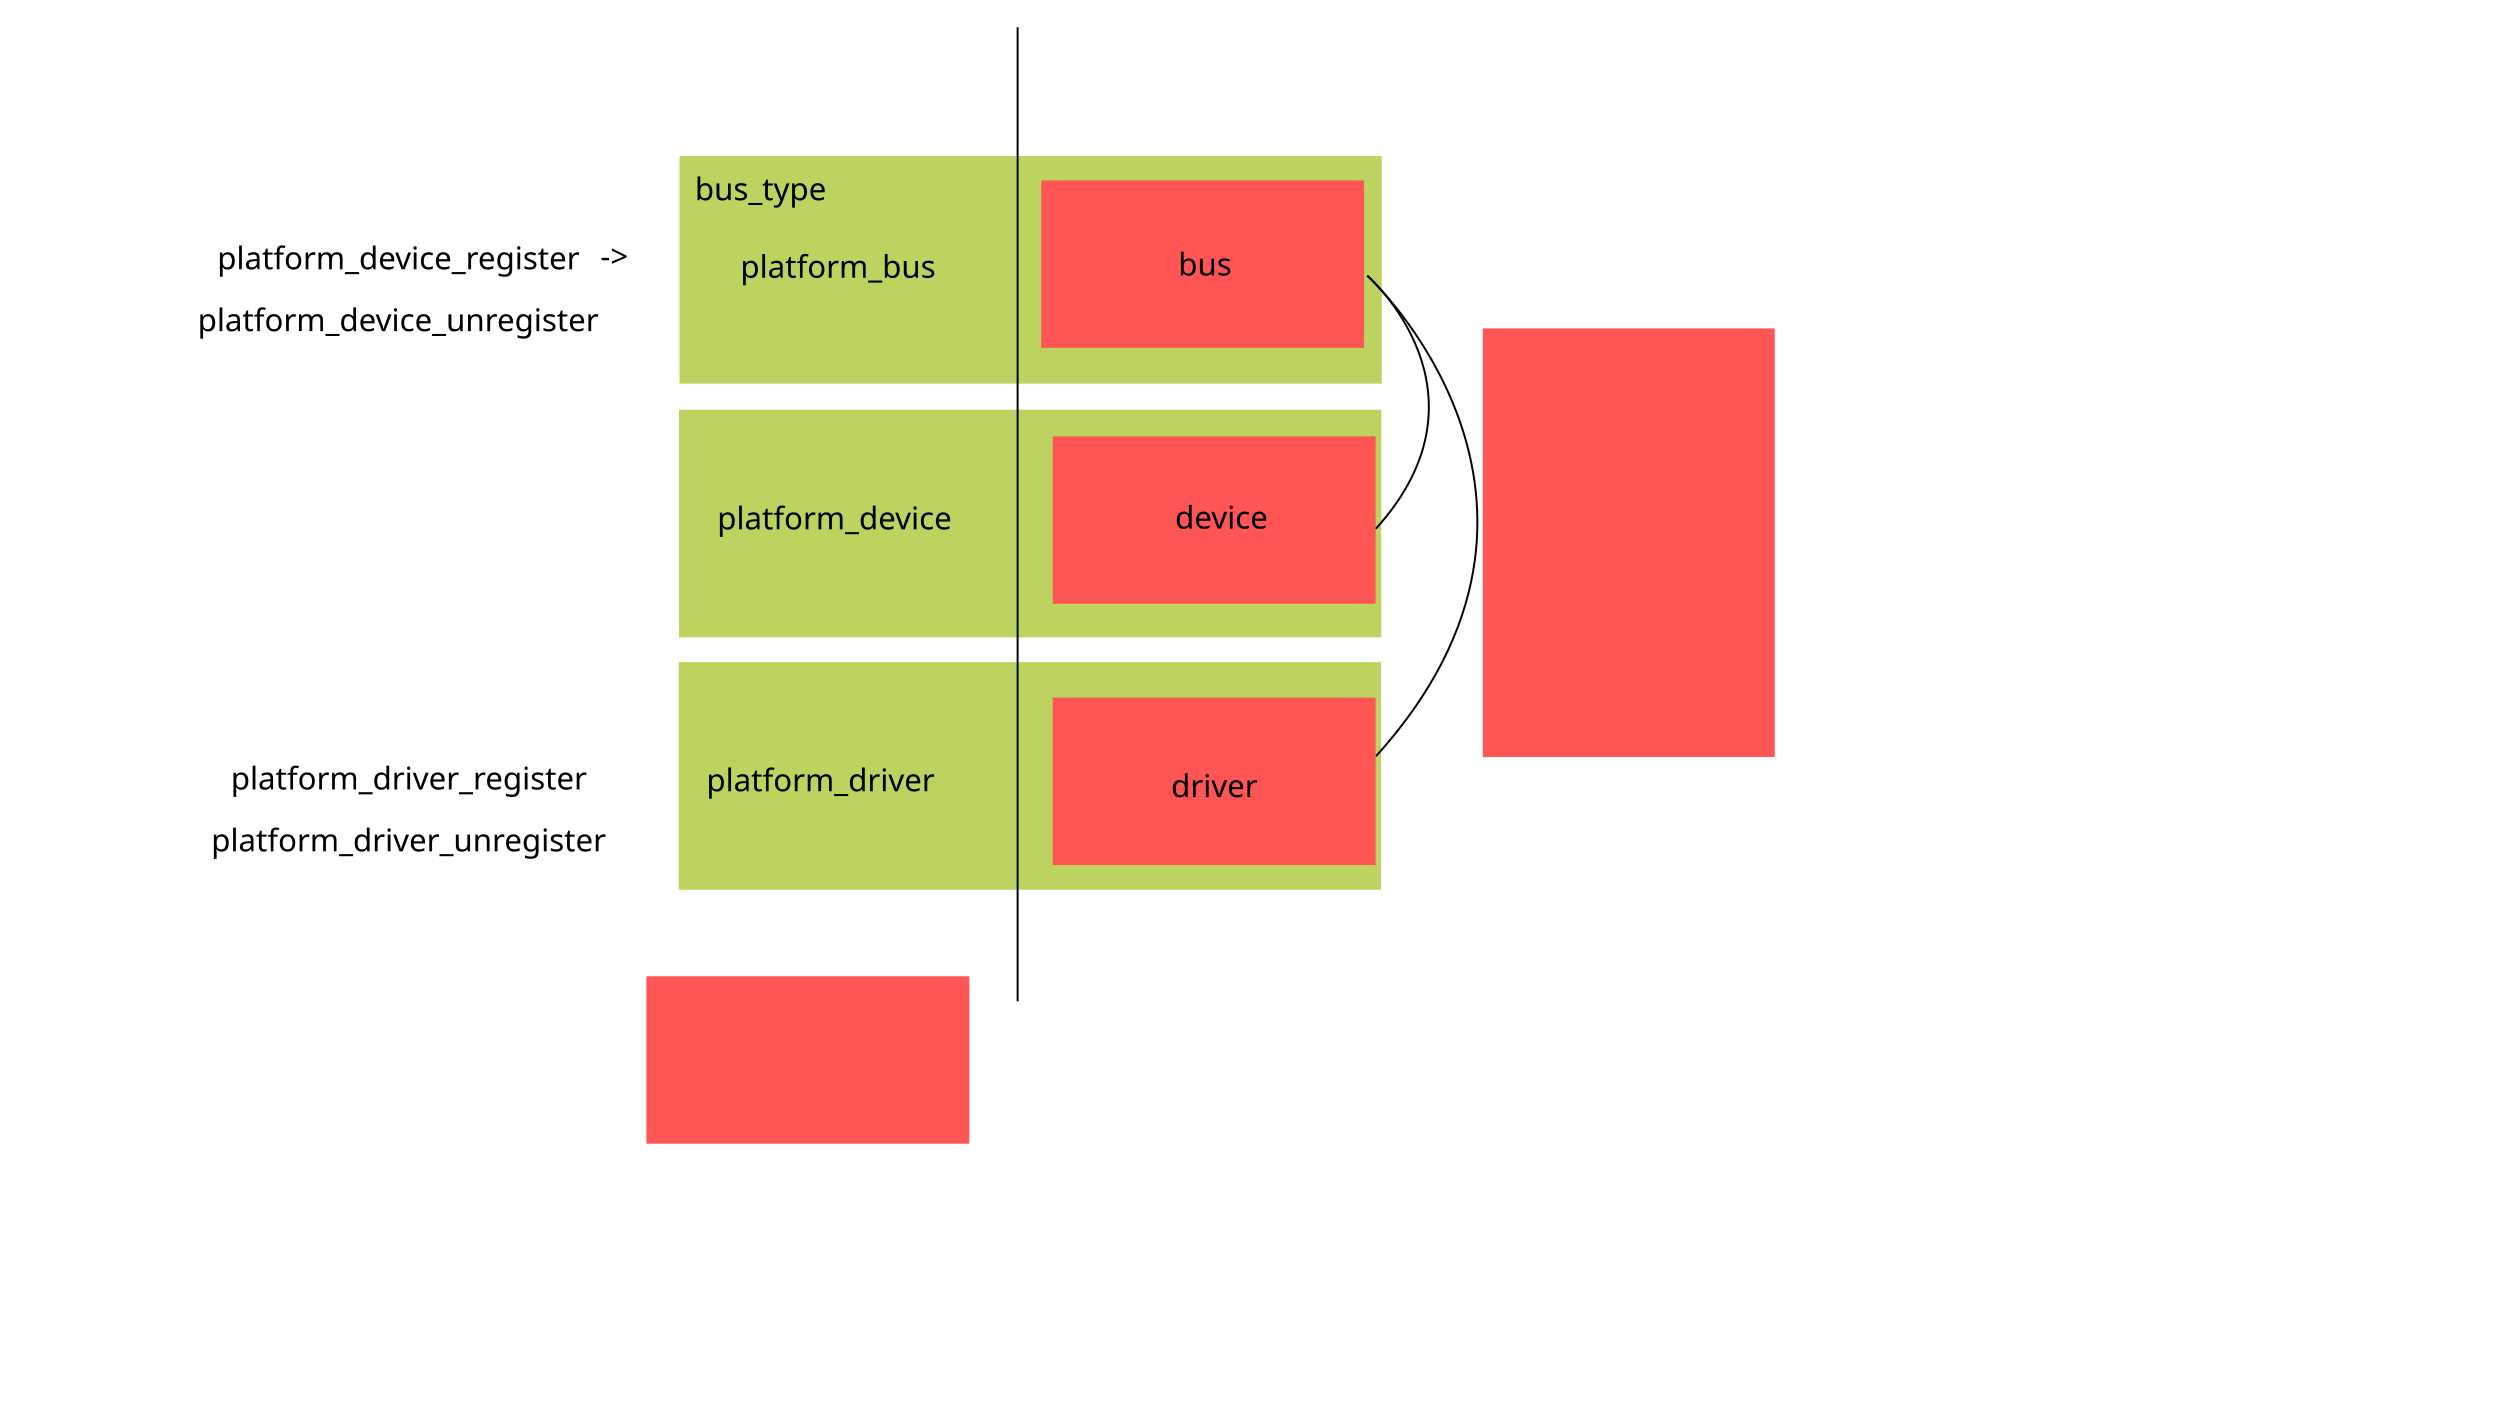
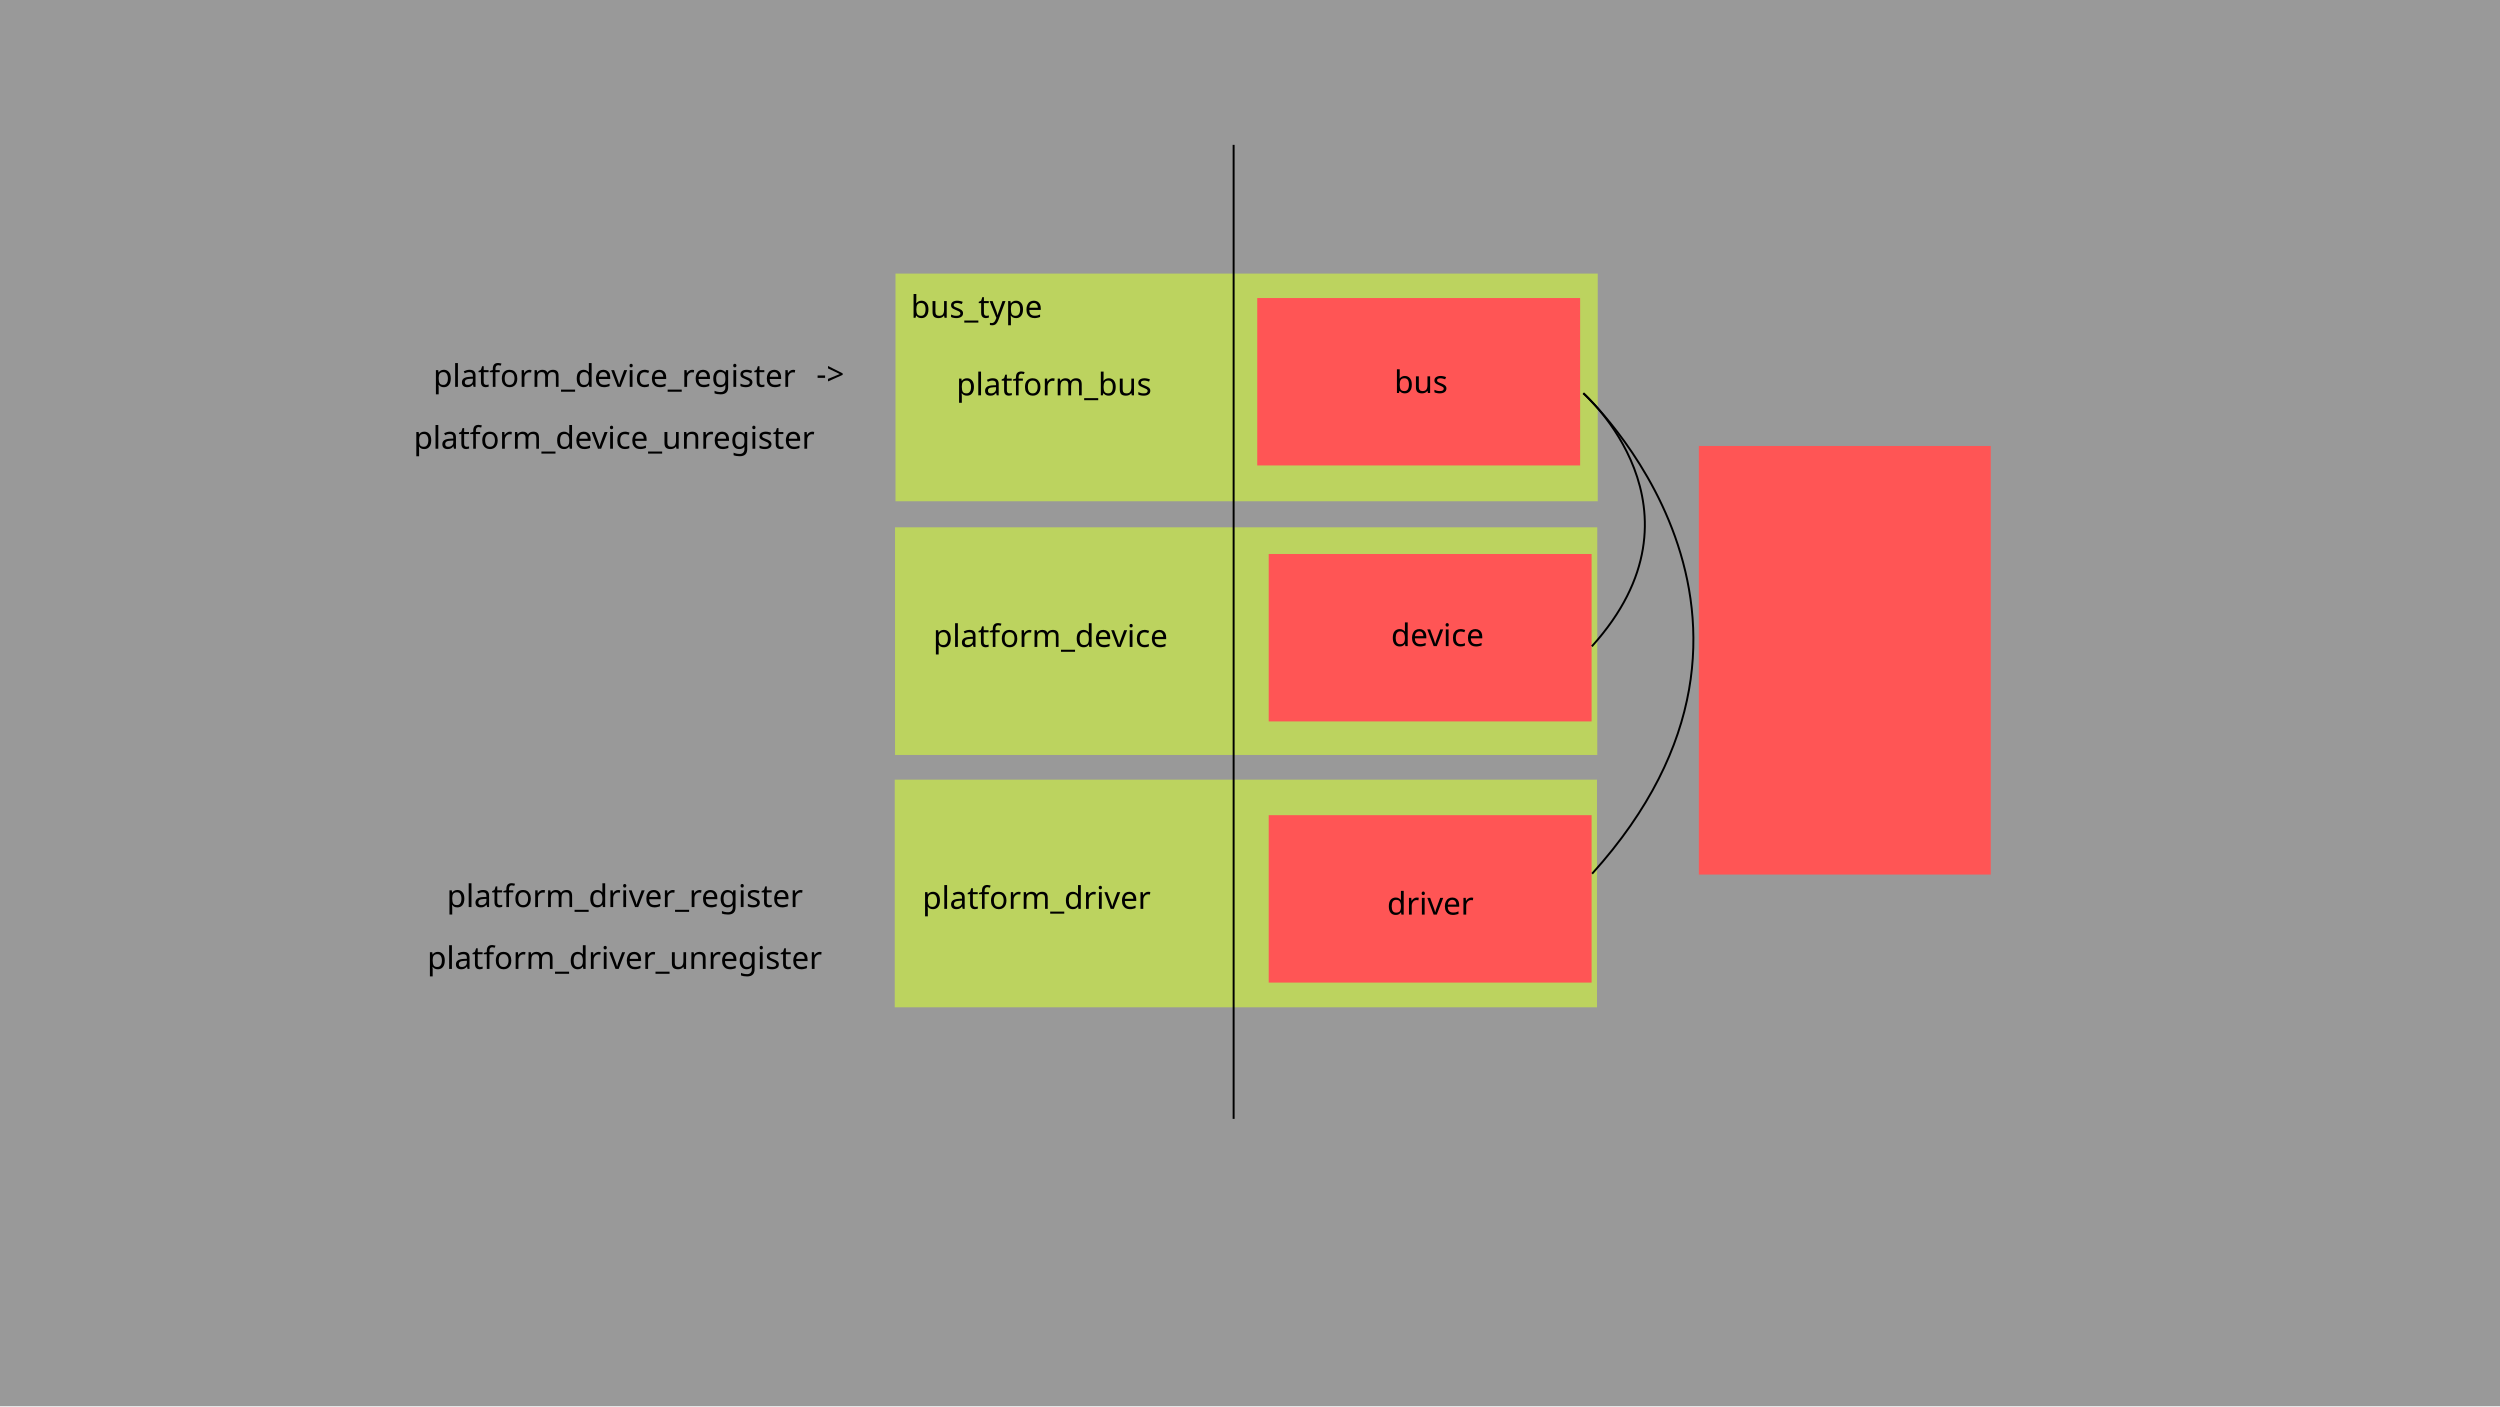
<svg xmlns="http://www.w3.org/2000/svg" width="1280" height="720" viewBox="0 0 338.667 190.5" version="1.1" id="svg5">
  <defs id="defs2" />
  <g id="layer1">
-     <rect style="fill:#bcd35f;stroke-width:2" id="rect46504" width="95.129" height="30.841" x="92.048" y="21.134" />
-     <rect style="fill:#bcd35f;stroke-width:2" id="rect46504-9" width="95.129" height="30.841" x="91.984" y="55.504" />
-     <rect style="fill:#bcd35f;stroke-width:2" id="rect46504-7" width="95.129" height="30.841" x="91.946" y="89.688" />
-     <rect style="fill:#ff5555;stroke-width:0.887" id="rect31-37" width="43.74" height="22.68" x="141.051" y="24.445" />
-     <rect style="fill:#ff5555;stroke-width:0.887" id="rect31-6" width="43.74" height="22.68" x="142.605" y="59.12" />
-     <rect style="fill:#ff5555;stroke-width:1.349" id="rect31-6-6" width="39.547" height="58.06" x="200.872" y="44.487" />
-     <rect style="fill:#ff5555;stroke-width:0.887" id="rect31-7" width="43.74" height="22.68" x="142.605" y="94.5" />
-     <rect style="fill:#ff5555;stroke-width:0.887" id="rect31-35" width="43.74" height="22.68" x="87.57" y="132.255" />
-     <text xml:space="preserve" style="font-size:4.233px;line-height:1.25;font-family:sans-serif;stroke-width:0.265" x="95.695" y="107.186" id="text5496">
-       <tspan id="tspan5494" style="stroke-width:0.265" x="95.695" y="107.186">platform_driver</tspan>
+     <rect style="fill:#999999;stroke-width:1.674;stroke-dasharray:40.183, 40.183" id="rect152" width="338.667" height="190.5" x="0" y="-8.8817842e-16" />
+     <rect style="fill:#bcd35f;stroke-width:2" id="rect46504" width="95.129" height="30.841" x="121.311" y="37.062" />
+     <rect style="fill:#bcd35f;stroke-width:2" id="rect46504-9" width="95.129" height="30.841" x="121.247" y="71.432" />
+     <rect style="fill:#bcd35f;stroke-width:2" id="rect46504-7" width="95.129" height="30.841" x="121.209" y="105.616" />
+     <rect style="fill:#ff5555;stroke-width:0.887" id="rect31-37" width="43.74" height="22.68" x="170.314" y="40.373" />
+     <rect style="fill:#ff5555;stroke-width:0.887" id="rect31-6" width="43.74" height="22.68" x="171.868" y="75.048" />
+     <rect style="fill:#ff5555;stroke-width:1.349" id="rect31-6-6" width="39.547" height="58.06" x="230.135" y="60.415" />
+     <rect style="fill:#ff5555;stroke-width:0.887" id="rect31-7" width="43.74" height="22.68" x="171.868" y="110.428" />
+     <text xml:space="preserve" style="font-size:4.233px;line-height:1.25;font-family:sans-serif;stroke-width:0.265" x="124.958" y="123.114" id="text5496">
+       <tspan id="tspan5494" style="stroke-width:0.265" x="124.958" y="123.114">platform_driver</tspan>
    </text>
-     <text xml:space="preserve" style="font-size:4.233px;line-height:1.25;font-family:sans-serif;stroke-width:0.265" x="97.159" y="71.712" id="text5496-6">
-       <tspan id="tspan5494-2" style="stroke-width:0.265" x="97.159" y="71.712">platform_device</tspan>
-       <tspan style="stroke-width:0.265" x="97.159" y="77.004" id="tspan10285" />
+     <text xml:space="preserve" style="font-size:4.233px;line-height:1.25;font-family:sans-serif;stroke-width:0.265" x="126.422" y="87.64" id="text5496-6">
+       <tspan id="tspan5494-2" style="stroke-width:0.265" x="126.422" y="87.64">platform_device</tspan>
+       <tspan style="stroke-width:0.265" x="126.422" y="92.932" id="tspan10285" />
    </text>
-     <text xml:space="preserve" style="font-size:4.233px;line-height:1.25;font-family:sans-serif;stroke-width:0.265" x="159.182" y="71.606" id="text5496-6-9">
-       <tspan style="stroke-width:0.265" x="159.182" y="71.606" id="tspan11358">device</tspan>
-       <tspan style="stroke-width:0.265" x="159.182" y="76.897" id="tspan10285-2" />
+     <text xml:space="preserve" style="font-size:4.233px;line-height:1.25;font-family:sans-serif;stroke-width:0.265" x="188.445" y="87.534" id="text5496-6-9">
+       <tspan style="stroke-width:0.265" x="188.445" y="87.534" id="tspan11358">device</tspan>
+       <tspan style="stroke-width:0.265" x="188.445" y="92.825" id="tspan10285-2" />
    </text>
-     <text xml:space="preserve" style="font-size:4.233px;line-height:1.25;font-family:sans-serif;stroke-width:0.265" x="159.615" y="37.314" id="text5496-6-9-5">
-       <tspan style="stroke-width:0.265" x="159.615" y="37.314" id="tspan10285-2-2">bus</tspan>
+     <text xml:space="preserve" style="font-size:4.233px;line-height:1.25;font-family:sans-serif;stroke-width:0.265" x="188.878" y="53.242" id="text5496-6-9-5">
+       <tspan style="stroke-width:0.265" x="188.878" y="53.242" id="tspan10285-2-2">bus</tspan>
    </text>
-     <text xml:space="preserve" style="font-size:4.233px;line-height:1.25;font-family:sans-serif;stroke-width:0.265" x="100.299" y="37.628" id="text5496-6-9-5-2">
-       <tspan style="stroke-width:0.265" x="100.299" y="37.628" id="tspan45894">platform_bus</tspan>
+     <text xml:space="preserve" style="font-size:4.233px;line-height:1.25;font-family:sans-serif;stroke-width:0.265" x="129.562" y="53.556" id="text5496-6-9-5-2">
+       <tspan style="stroke-width:0.265" x="129.562" y="53.556" id="tspan45894">platform_bus</tspan>
    </text>
-     <text xml:space="preserve" style="font-size:4.233px;line-height:1.25;font-family:sans-serif;stroke-width:0.265" x="158.643" y="107.973" id="text5496-6-9-7">
-       <tspan style="stroke-width:0.265" x="158.643" y="107.973" id="tspan16919">driver</tspan>
-       <tspan style="stroke-width:0.265" x="158.643" y="113.265" id="tspan10285-2-3" />
+     <text xml:space="preserve" style="font-size:4.233px;line-height:1.25;font-family:sans-serif;stroke-width:0.265" x="187.906" y="123.901" id="text5496-6-9-7">
+       <tspan style="stroke-width:0.265" x="187.906" y="123.901" id="tspan16919">driver</tspan>
+       <tspan style="stroke-width:0.265" x="187.906" y="129.193" id="tspan10285-2-3" />
    </text>
-     <text xml:space="preserve" style="font-size:4.233px;line-height:1.25;font-family:sans-serif;stroke-width:0.265" x="94.134" y="27.118" id="text20294">
-       <tspan id="tspan20292" style="stroke-width:0.265" x="94.134" y="27.118">bus_type</tspan>
+     <text xml:space="preserve" style="font-size:4.233px;line-height:1.25;font-family:sans-serif;stroke-width:0.265" x="123.397" y="43.046" id="text20294">
+       <tspan id="tspan20292" style="stroke-width:0.265" x="123.397" y="43.046">bus_type</tspan>
    </text>
-     <text xml:space="preserve" style="font-size:4.233px;line-height:1.25;font-family:sans-serif;stroke-width:0.265" x="28.614" y="115.33" id="text22160">
-       <tspan style="stroke-width:0.265" x="28.614" y="115.33" id="tspan26853">platform_driver_unregister</tspan>
-       <tspan style="stroke-width:0.265" x="28.614" y="120.622" id="tspan23890" />
+     <text xml:space="preserve" style="font-size:4.233px;line-height:1.25;font-family:sans-serif;stroke-width:0.265" x="57.877" y="131.258" id="text22160">
+       <tspan style="stroke-width:0.265" x="57.877" y="131.258" id="tspan26853">platform_driver_unregister</tspan>
+       <tspan style="stroke-width:0.265" x="57.877" y="136.55" id="tspan23890" />
    </text>
-     <text xml:space="preserve" style="font-size:4.233px;line-height:1.25;font-family:sans-serif;stroke-width:0.265" x="31.266" y="106.944" id="text22160-0">
-       <tspan id="tspan22158-6" style="stroke-width:0.265" x="31.266" y="106.944">platform_driver_register</tspan>
-       <tspan style="stroke-width:0.265" x="31.266" y="112.236" id="tspan23890-2" />
+     <text xml:space="preserve" style="font-size:4.233px;line-height:1.25;font-family:sans-serif;stroke-width:0.265" x="60.529" y="122.872" id="text22160-0">
+       <tspan id="tspan22158-6" style="stroke-width:0.265" x="60.529" y="122.872">platform_driver_register</tspan>
+       <tspan style="stroke-width:0.265" x="60.529" y="128.164" id="tspan23890-2" />
    </text>
-     <text xml:space="preserve" style="font-size:4.233px;line-height:1.25;font-family:sans-serif;stroke-width:0.265" x="26.777" y="44.861" id="text22160-6">
-       <tspan style="stroke-width:0.265" x="26.777" y="44.861" id="tspan26853-1">platform_device_unregister</tspan>
-       <tspan style="stroke-width:0.265" x="26.777" y="50.153" id="tspan23890-8" />
+     <text xml:space="preserve" style="font-size:4.233px;line-height:1.25;font-family:sans-serif;stroke-width:0.265" x="56.04" y="60.789" id="text22160-6">
+       <tspan style="stroke-width:0.265" x="56.04" y="60.789" id="tspan26853-1">platform_device_unregister</tspan>
+       <tspan style="stroke-width:0.265" x="56.04" y="66.081" id="tspan23890-8" />
    </text>
-     <text xml:space="preserve" style="font-size:4.233px;line-height:1.25;font-family:sans-serif;stroke-width:0.265" x="29.429" y="36.475" id="text22160-0-7">
-       <tspan style="stroke-width:0.265" x="29.429" y="36.475" id="tspan28538">platform_device_register</tspan>
-       <tspan style="stroke-width:0.265" x="29.429" y="41.767" id="tspan23890-2-2" />
+     <text xml:space="preserve" style="font-size:4.233px;line-height:1.25;font-family:sans-serif;stroke-width:0.265" x="58.692" y="52.403" id="text22160-0-7">
+       <tspan style="stroke-width:0.265" x="58.692" y="52.403" id="tspan28538">platform_device_register</tspan>
+       <tspan style="stroke-width:0.265" x="58.692" y="57.695" id="tspan23890-2-2" />
    </text>
-     <text xml:space="preserve" style="font-size:4.233px;line-height:1.25;font-family:sans-serif;stroke-width:0.265" x="81.324" y="36.229" id="text42782">
-       <tspan id="tspan42780" style="stroke-width:0.265" x="81.324" y="36.229">-&gt;</tspan>
+     <text xml:space="preserve" style="font-size:4.233px;line-height:1.25;font-family:sans-serif;stroke-width:0.265" x="110.587" y="52.156" id="text42782">
+       <tspan id="tspan42780" style="stroke-width:0.265" x="110.587" y="52.156">-&gt;</tspan>
    </text>
-     <path style="fill:none;stroke:#000000;stroke-width:0.265px;stroke-linecap:butt;stroke-linejoin:miter;stroke-opacity:1" d="m 185.227,37.346 c 0,0 17.958,15.694 1.153,34.289" id="path44373" />
-     <path style="fill:none;stroke:#000000;stroke-width:0.265px;stroke-linecap:butt;stroke-linejoin:miter;stroke-opacity:1" d="m 185.227,37.346 c 0,0 32.739,30.123 1.19,65.086" id="path44375" />
-     <path style="fill:none;stroke:#000000;stroke-width:0.265px;stroke-linecap:butt;stroke-linejoin:miter;stroke-opacity:1" d="M 137.853,3.695 V 135.642" id="path46805" />
-     <text xml:space="preserve" style="font-size:4.233px;line-height:1.25;font-family:sans-serif;stroke-width:0.265" x="159.371" y="10.205" id="text48165">
-       <tspan id="tspan48163" style="stroke-width:0.265" x="159.371" y="10.205" />
+     <path style="fill:none;stroke:#000000;stroke-width:0.265px;stroke-linecap:butt;stroke-linejoin:miter;stroke-opacity:1" d="m 214.49,53.274 c 0,0 17.958,15.694 1.153,34.289" id="path44373" />
+     <path style="fill:none;stroke:#000000;stroke-width:0.265px;stroke-linecap:butt;stroke-linejoin:miter;stroke-opacity:1" d="m 214.49,53.274 c 0,0 32.739,30.123 1.19,65.086" id="path44375" />
+     <path style="fill:none;stroke:#000000;stroke-width:0.265px;stroke-linecap:butt;stroke-linejoin:miter;stroke-opacity:1" d="M 167.115,19.623 V 151.57" id="path46805" />
+     <text xml:space="preserve" style="font-size:4.233px;line-height:1.25;font-family:sans-serif;stroke-width:0.265" x="188.634" y="26.132" id="text48165">
+       <tspan id="tspan48163" style="stroke-width:0.265" x="188.634" y="26.132" />
    </text>
  </g>
</svg>
